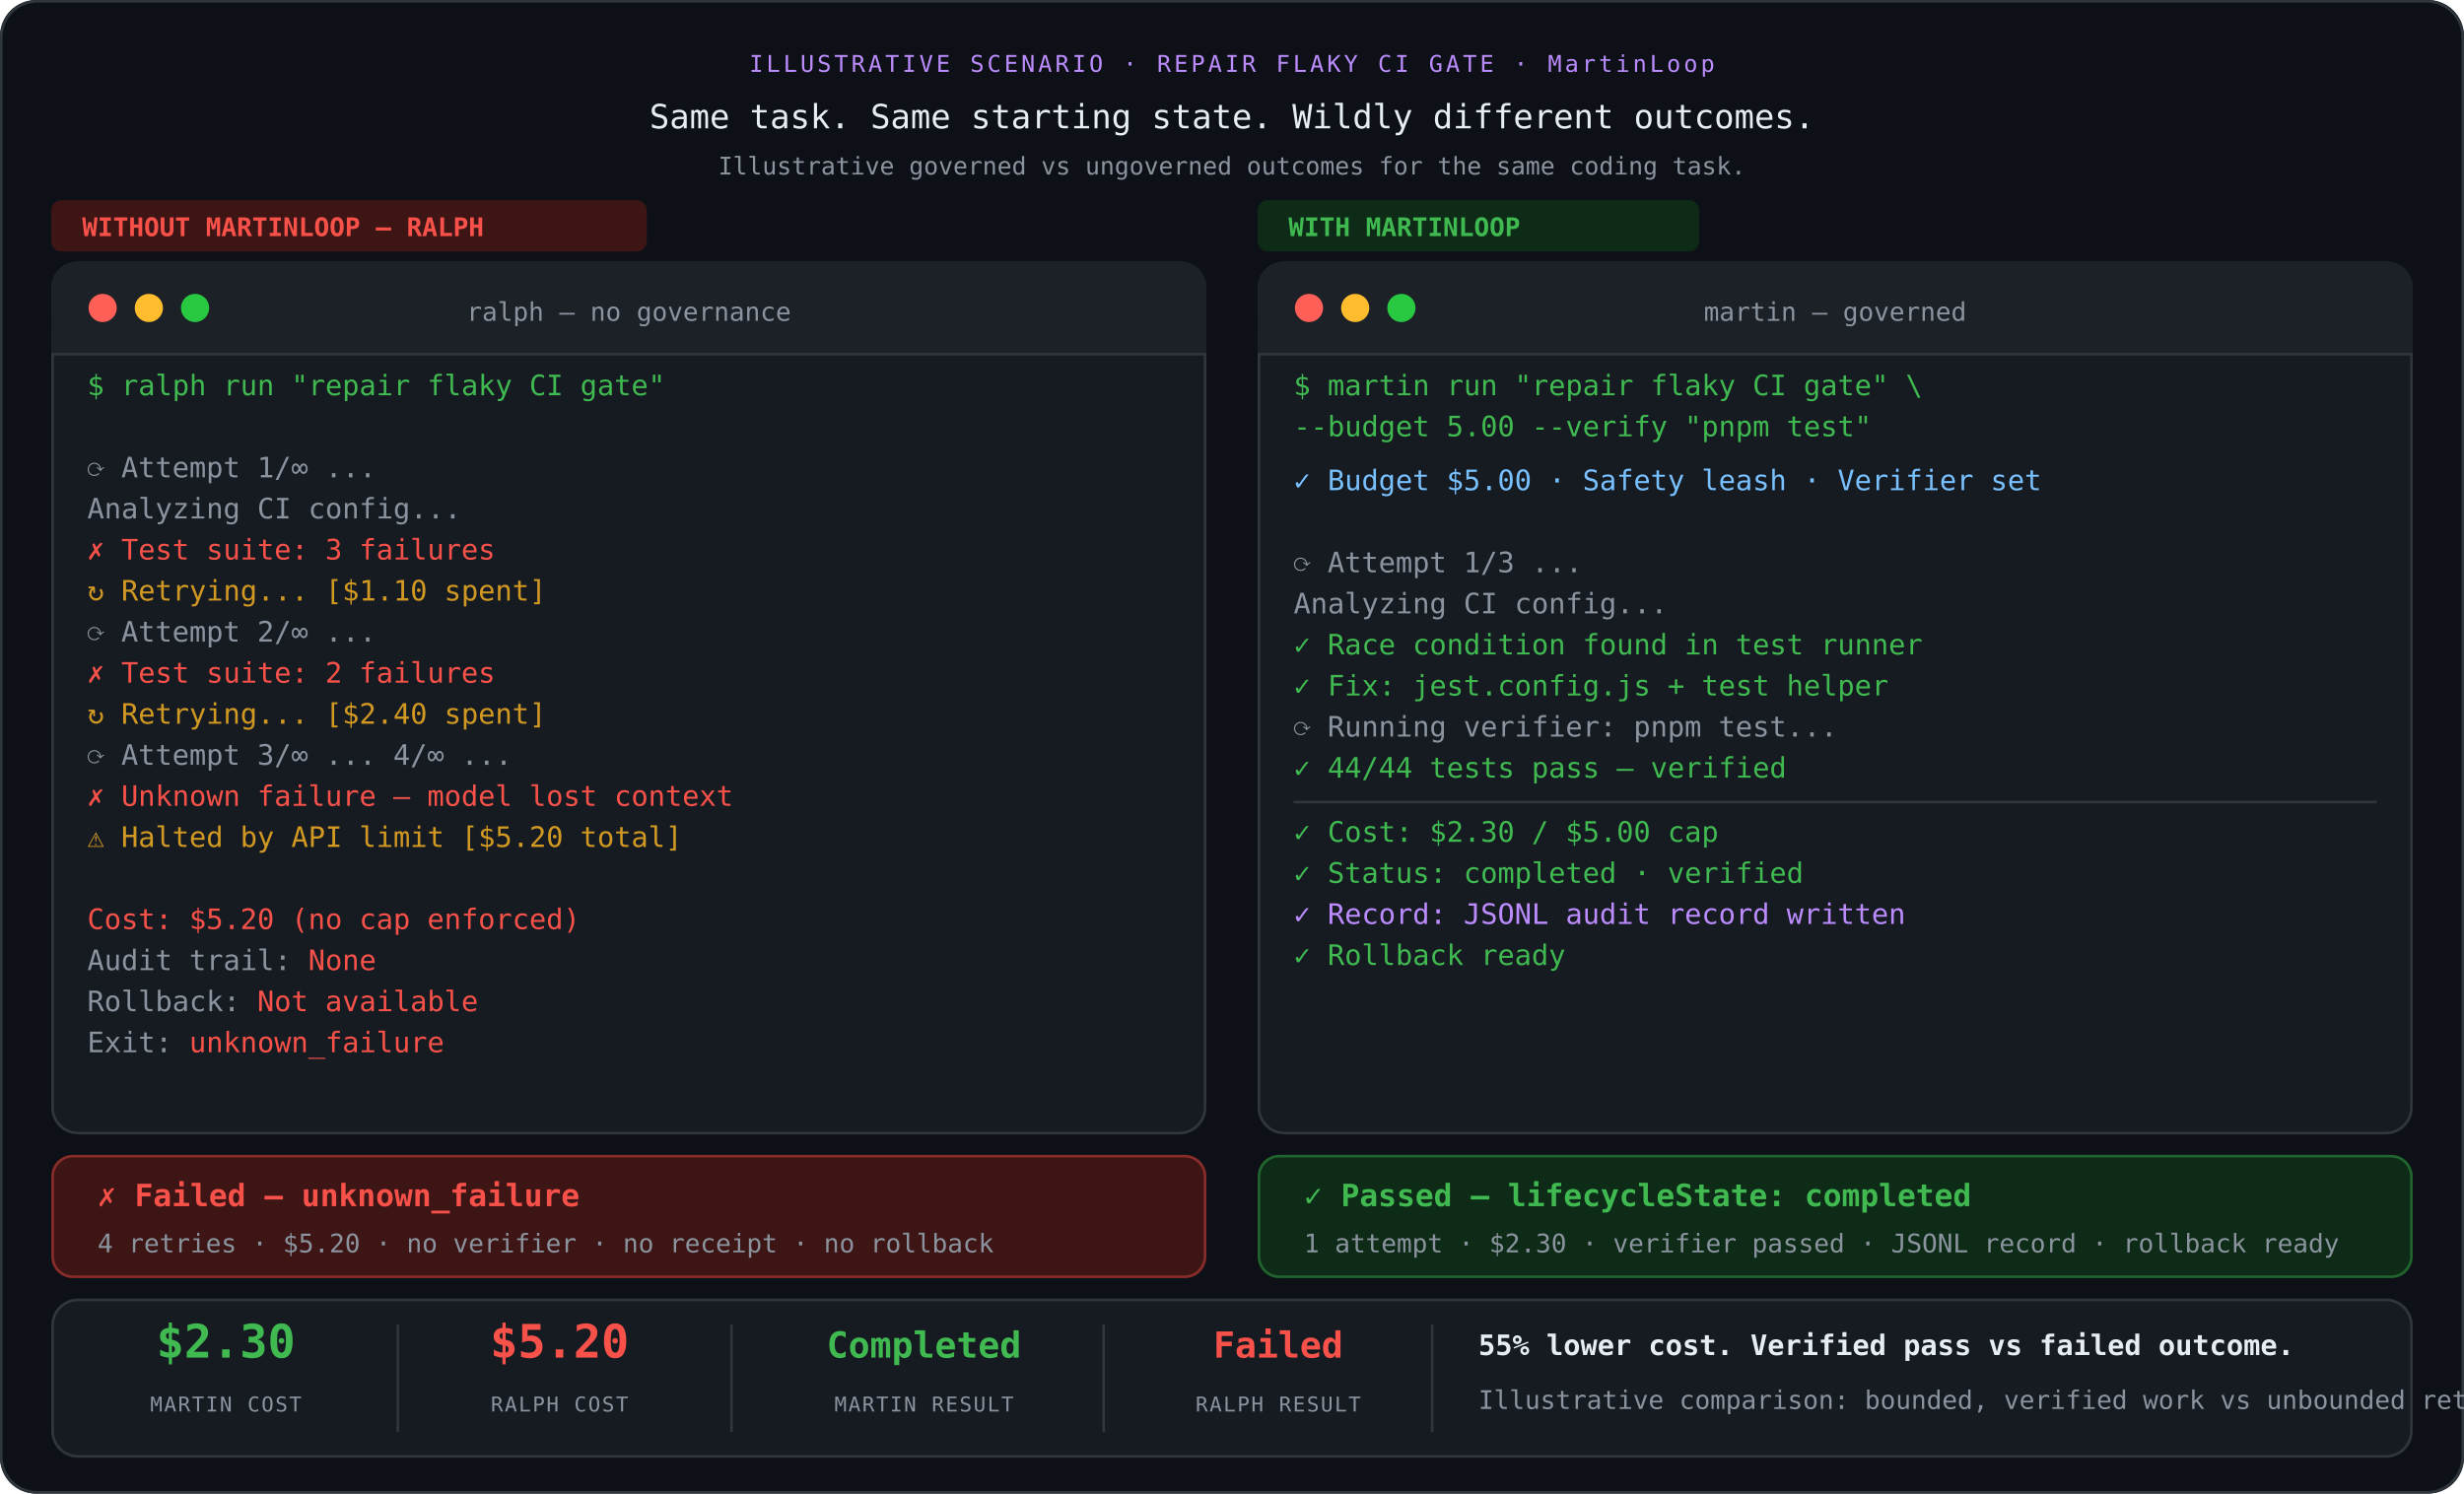
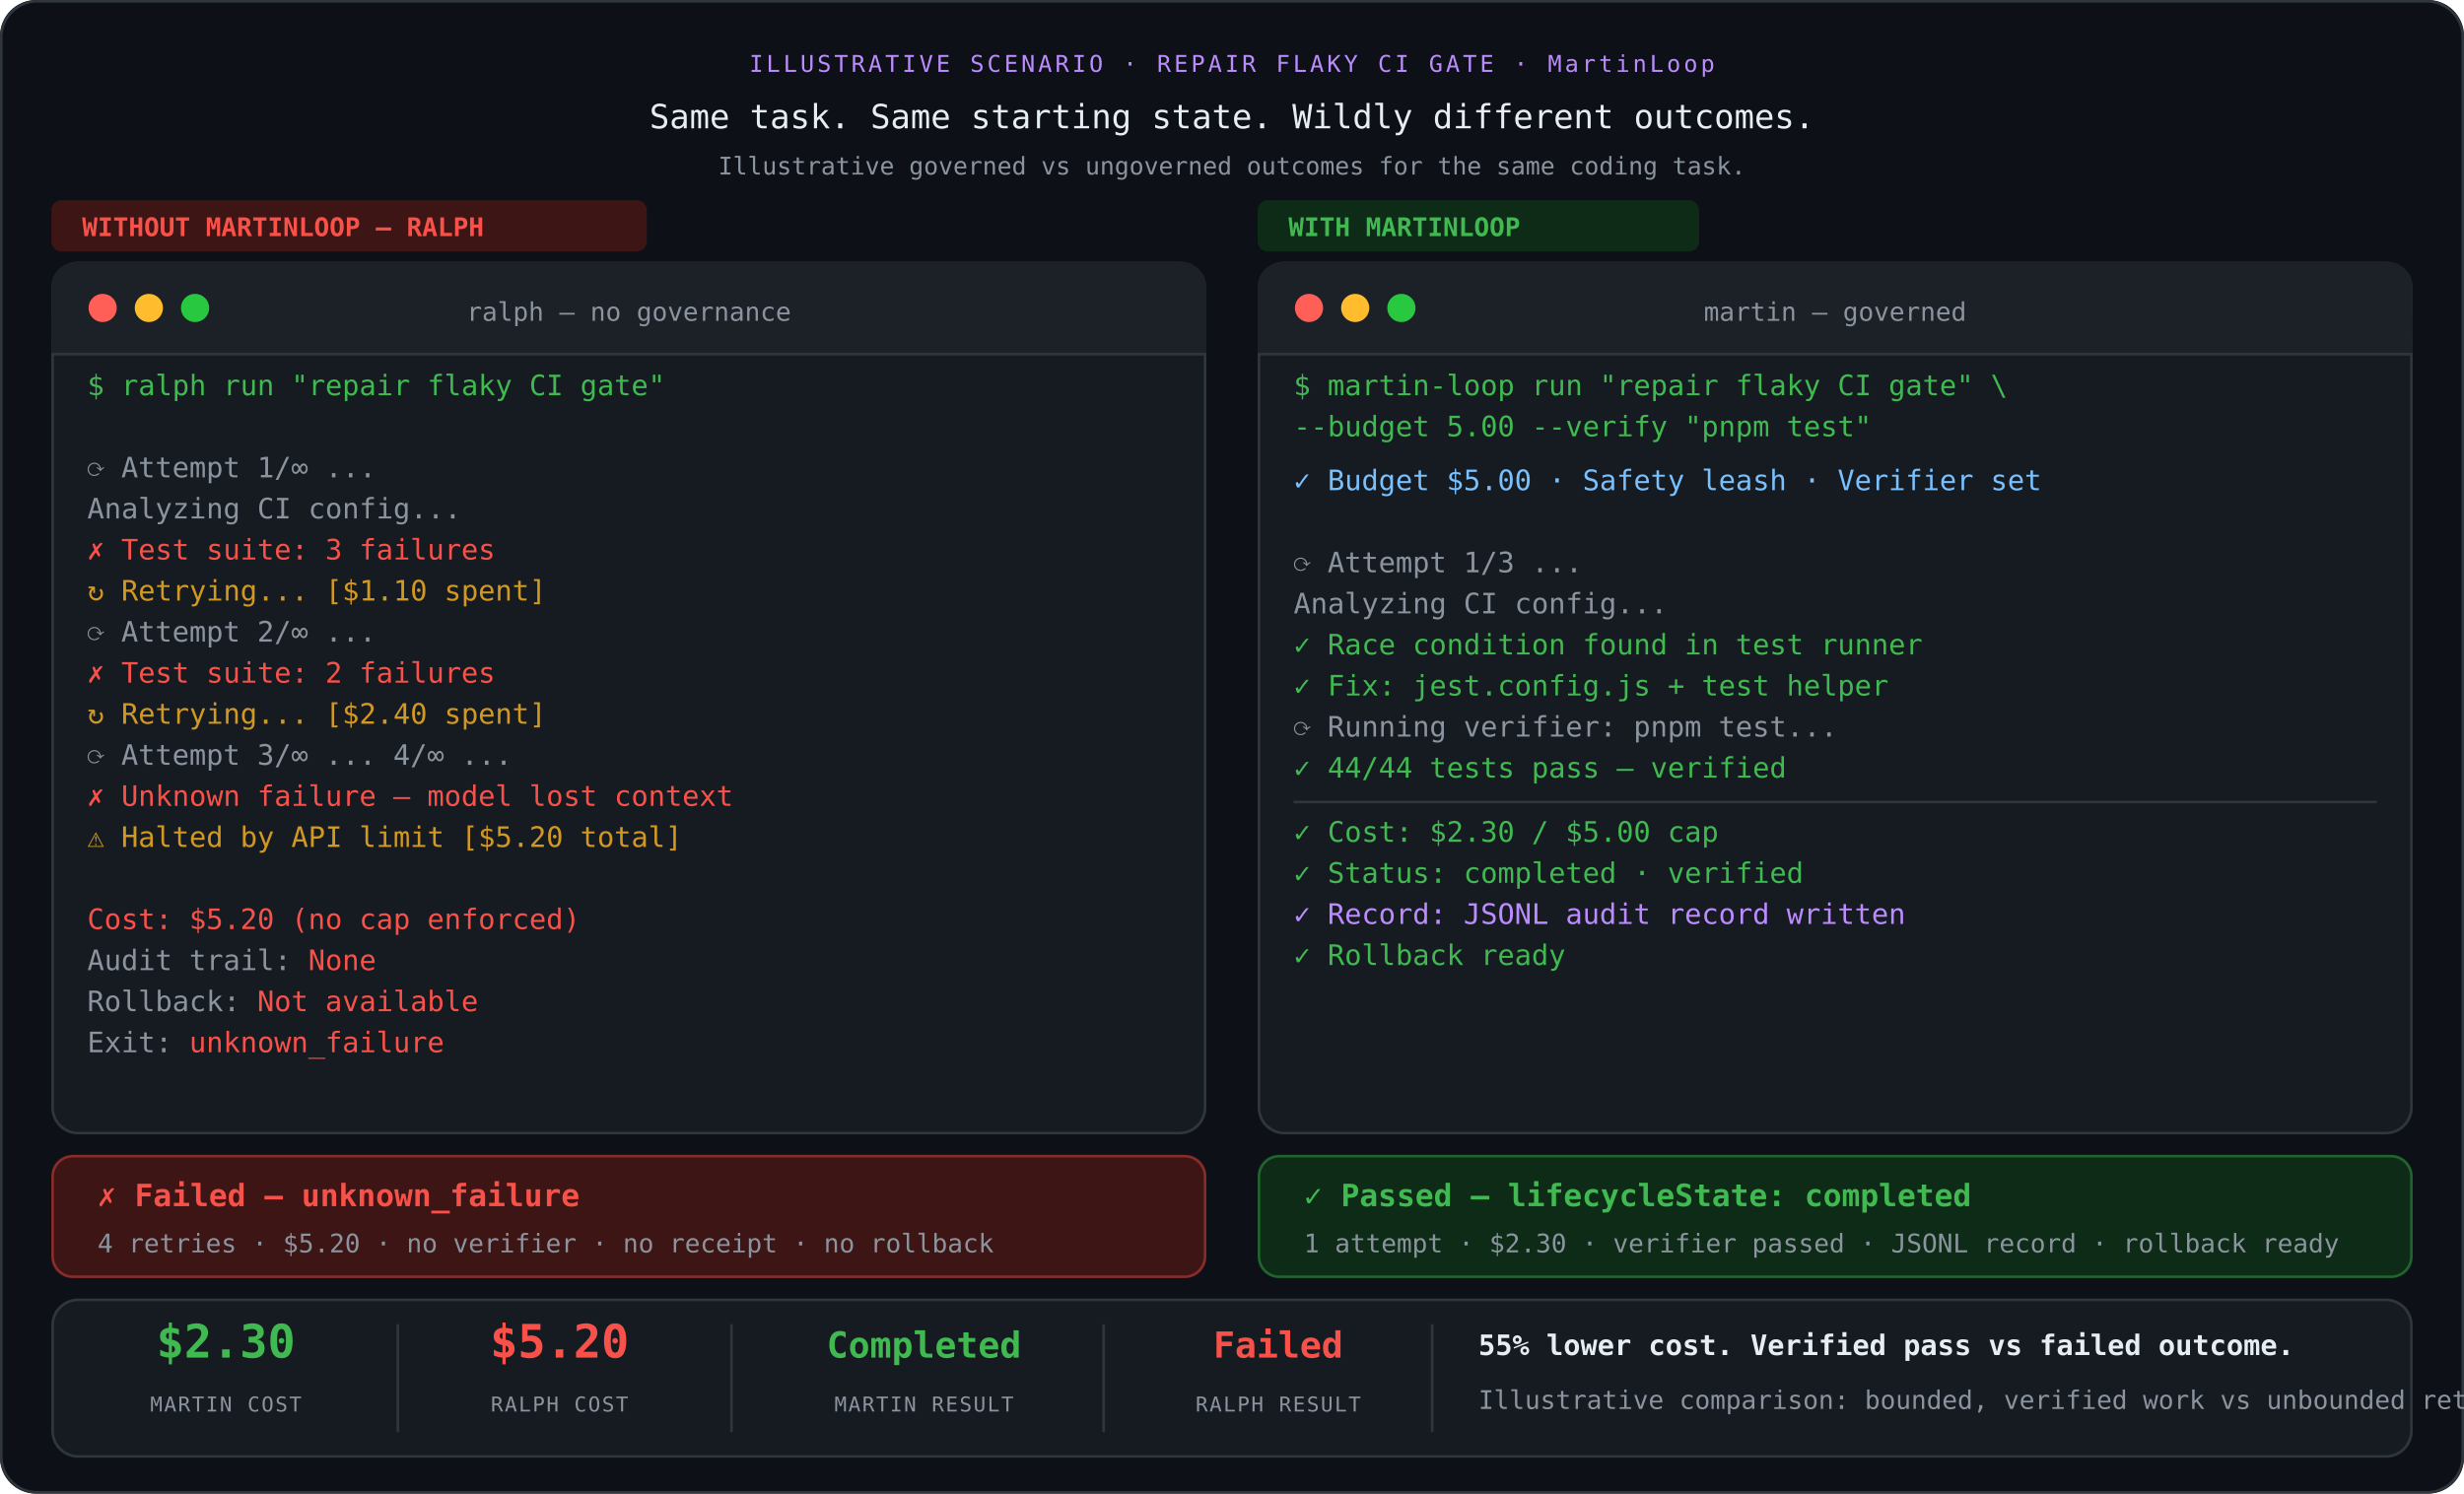
<svg xmlns="http://www.w3.org/2000/svg" viewBox="0 0 960 582" width="960" height="582">
  <defs>
    <style>
      .m{font-family:"SF Mono","JetBrains Mono","Cascadia Code",Consolas,monospace}
    </style>
  </defs>
  <rect width="960" height="582" rx="14" fill="#0d1117" />
  <rect x=".5" y=".5" width="959" height="581" rx="14" fill="none" stroke="#30363d" />
  <text x="480" y="28" text-anchor="middle" class="m" font-size="9" fill="#bc8cff" letter-spacing="1.2">ILLUSTRATIVE SCENARIO · REPAIR FLAKY CI GATE · MartinLoop</text>
  <text x="480" y="50" text-anchor="middle" class="m" font-size="13" fill="#e6edf3">Same task. Same starting state. Wildly different outcomes.</text>
  <text x="480" y="68" text-anchor="middle" class="m" font-size="9.5" fill="#8b949e">Illustrative governed vs ungoverned outcomes for the same coding task.</text>
  <rect x="20" y="78" width="232" height="20" rx="4" fill="#3d1515" />
  <text x="32" y="92" class="m" font-size="10" fill="#f85149" font-weight="bold">WITHOUT MARTINLOOP — RALPH</text>
  <rect x="20" y="102" width="450" height="340" rx="10" fill="#161b22" />
  <rect x="20.5" y="102.5" width="449" height="339" rx="10" fill="none" stroke="#30363d" />
  <rect x="20" y="102" width="450" height="36" rx="10" fill="#1c2128" />
  <rect x="20" y="124" width="450" height="14" fill="#1c2128" />
  <line x1="20" y1="138" x2="470" y2="138" stroke="#30363d" />
  <circle cx="40" cy="120" r="5.5" fill="#ff5f57" />
  <circle cx="58" cy="120" r="5.5" fill="#ffbd2e" />
  <circle cx="76" cy="120" r="5.5" fill="#28c840" />
  <text x="245" y="125" text-anchor="middle" class="m" font-size="10" fill="#8b949e">ralph — no governance</text>
  <text x="34" y="154" class="m" font-size="11" fill="#3fb950">$ ralph run "repair flaky CI gate"</text>
  <text x="34" y="186" class="m" font-size="11" fill="#8b949e">⟳ Attempt 1/∞ ...</text>
  <text x="34" y="202" class="m" font-size="11" fill="#8b949e">  Analyzing CI config...</text>
  <text x="34" y="218" class="m" font-size="11" fill="#f85149">  ✗ Test suite: 3 failures</text>
  <text x="34" y="234" class="m" font-size="11" fill="#d29922">  ↻ Retrying... [$1.10 spent]</text>
  <text x="34" y="250" class="m" font-size="11" fill="#8b949e">⟳ Attempt 2/∞ ...</text>
  <text x="34" y="266" class="m" font-size="11" fill="#f85149">  ✗ Test suite: 2 failures</text>
  <text x="34" y="282" class="m" font-size="11" fill="#d29922">  ↻ Retrying... [$2.40 spent]</text>
  <text x="34" y="298" class="m" font-size="11" fill="#8b949e">⟳ Attempt 3/∞ ... 4/∞ ...</text>
  <text x="34" y="314" class="m" font-size="11" fill="#f85149">  ✗ Unknown failure — model lost context</text>
  <text x="34" y="330" class="m" font-size="11" fill="#d29922">  ⚠ Halted by API limit [$5.20 total]</text>
  <text x="34" y="362" class="m" font-size="11" fill="#f85149">Cost:         $5.20  (no cap enforced)</text>
  <text x="34" y="378" class="m" font-size="11" fill="#8b949e">Audit trail:  <tspan fill="#f85149">None</tspan>
  </text>
  <text x="34" y="394" class="m" font-size="11" fill="#8b949e">Rollback:     <tspan fill="#f85149">Not available</tspan>
  </text>
  <text x="34" y="410" class="m" font-size="11" fill="#8b949e">Exit:         <tspan fill="#f85149">unknown_failure</tspan>
  </text>
  <rect x="20" y="450" width="450" height="48" rx="8" fill="#3d1515" />
  <rect x="20.5" y="450.5" width="449" height="47" rx="8" fill="none" stroke="#f85149" stroke-opacity=".4" />
  <text x="38" y="470" class="m" font-size="12" fill="#f85149" font-weight="bold">✗  Failed — unknown_failure</text>
  <text x="38" y="488" class="m" font-size="10" fill="#8b949e">4 retries · $5.20 · no verifier · no receipt · no rollback</text>
  <rect x="490" y="78" width="172" height="20" rx="4" fill="#0d2b17" />
  <text x="502" y="92" class="m" font-size="10" fill="#3fb950" font-weight="bold">WITH MARTINLOOP</text>
  <rect x="490" y="102" width="450" height="340" rx="10" fill="#161b22" />
  <rect x="490.5" y="102.5" width="449" height="339" rx="10" fill="none" stroke="#30363d" />
  <rect x="490" y="102" width="450" height="36" rx="10" fill="#1c2128" />
  <rect x="490" y="124" width="450" height="14" fill="#1c2128" />
  <line x1="490" y1="138" x2="940" y2="138" stroke="#30363d" />
  <circle cx="510" cy="120" r="5.5" fill="#ff5f57" />
  <circle cx="528" cy="120" r="5.5" fill="#ffbd2e" />
  <circle cx="546" cy="120" r="5.5" fill="#28c840" />
  <text x="715" y="125" text-anchor="middle" class="m" font-size="10" fill="#8b949e">martin — governed</text>
-   <text x="504" y="154" class="m" font-size="11" fill="#3fb950">$ martin run "repair flaky CI gate" \</text>
+   <text x="504" y="154" class="m" font-size="11" fill="#3fb950">$ martin-loop run "repair flaky CI gate" \</text>
  <text x="504" y="170" class="m" font-size="11" fill="#3fb950">    --budget 5.00 --verify "pnpm test"</text>
  <text x="504" y="191" class="m" font-size="11" fill="#79c0ff">✓ Budget $5.00 · Safety leash · Verifier set</text>
  <text x="504" y="223" class="m" font-size="11" fill="#8b949e">⟳ Attempt 1/3 ...</text>
  <text x="504" y="239" class="m" font-size="11" fill="#8b949e">  Analyzing CI config...</text>
  <text x="504" y="255" class="m" font-size="11" fill="#3fb950">  ✓ Race condition found in test runner</text>
  <text x="504" y="271" class="m" font-size="11" fill="#3fb950">  ✓ Fix: jest.config.js + test helper</text>
  <text x="504" y="287" class="m" font-size="11" fill="#8b949e">  ⟳ Running verifier: pnpm test...</text>
  <text x="504" y="303" class="m" font-size="11" fill="#3fb950">  ✓ 44/44 tests pass — verified</text>
  <rect x="504" y="312" width="422" height="1" fill="#30363d" />
  <text x="504" y="328" class="m" font-size="11" fill="#3fb950">✓ Cost:   $2.30 / $5.00 cap</text>
  <text x="504" y="344" class="m" font-size="11" fill="#3fb950">✓ Status: completed · verified</text>
  <text x="504" y="360" class="m" font-size="11" fill="#bc8cff">✓ Record: JSONL audit record written</text>
  <text x="504" y="376" class="m" font-size="11" fill="#3fb950">✓ Rollback ready</text>
  <rect x="490" y="450" width="450" height="48" rx="8" fill="#0d2b17" />
  <rect x="490.5" y="450.5" width="449" height="47" rx="8" fill="none" stroke="#3fb950" stroke-opacity=".4" />
  <text x="508" y="470" class="m" font-size="12" fill="#3fb950" font-weight="bold">✓  Passed — lifecycleState: completed</text>
  <text x="508" y="488" class="m" font-size="10" fill="#8b949e">1 attempt · $2.30 · verifier passed · JSONL record · rollback ready</text>
  <rect x="20" y="506" width="920" height="62" rx="10" fill="#161b22" />
  <rect x="20.5" y="506.5" width="919" height="61" rx="10" fill="none" stroke="#30363d" />
  <text x="88" y="529" text-anchor="middle" class="m" font-size="18" fill="#3fb950" font-weight="bold">$2.30</text>
  <text x="88" y="550" text-anchor="middle" class="m" font-size="8" fill="#8b949e" letter-spacing=".6">MARTIN COST</text>
  <line x1="155" y1="516" x2="155" y2="558" stroke="#30363d" />
  <text x="218" y="529" text-anchor="middle" class="m" font-size="18" fill="#f85149" font-weight="bold">$5.20</text>
  <text x="218" y="550" text-anchor="middle" class="m" font-size="8" fill="#8b949e" letter-spacing=".6">RALPH COST</text>
  <line x1="285" y1="516" x2="285" y2="558" stroke="#30363d" />
  <text x="360" y="529" text-anchor="middle" class="m" font-size="14" fill="#3fb950" font-weight="bold">Completed</text>
  <text x="360" y="550" text-anchor="middle" class="m" font-size="8" fill="#8b949e" letter-spacing=".6">MARTIN RESULT</text>
  <line x1="430" y1="516" x2="430" y2="558" stroke="#30363d" />
  <text x="498" y="529" text-anchor="middle" class="m" font-size="14" fill="#f85149" font-weight="bold">Failed</text>
  <text x="498" y="550" text-anchor="middle" class="m" font-size="8" fill="#8b949e" letter-spacing=".6">RALPH RESULT</text>
  <line x1="558" y1="516" x2="558" y2="558" stroke="#30363d" />
  <text x="576" y="528" class="m" font-size="11" fill="#e6edf3" font-weight="bold">55% lower cost. Verified pass vs failed outcome.</text>
  <text x="576" y="549" class="m" font-size="10" fill="#8b949e">Illustrative comparison: bounded, verified work vs unbounded retries.</text>
</svg>
